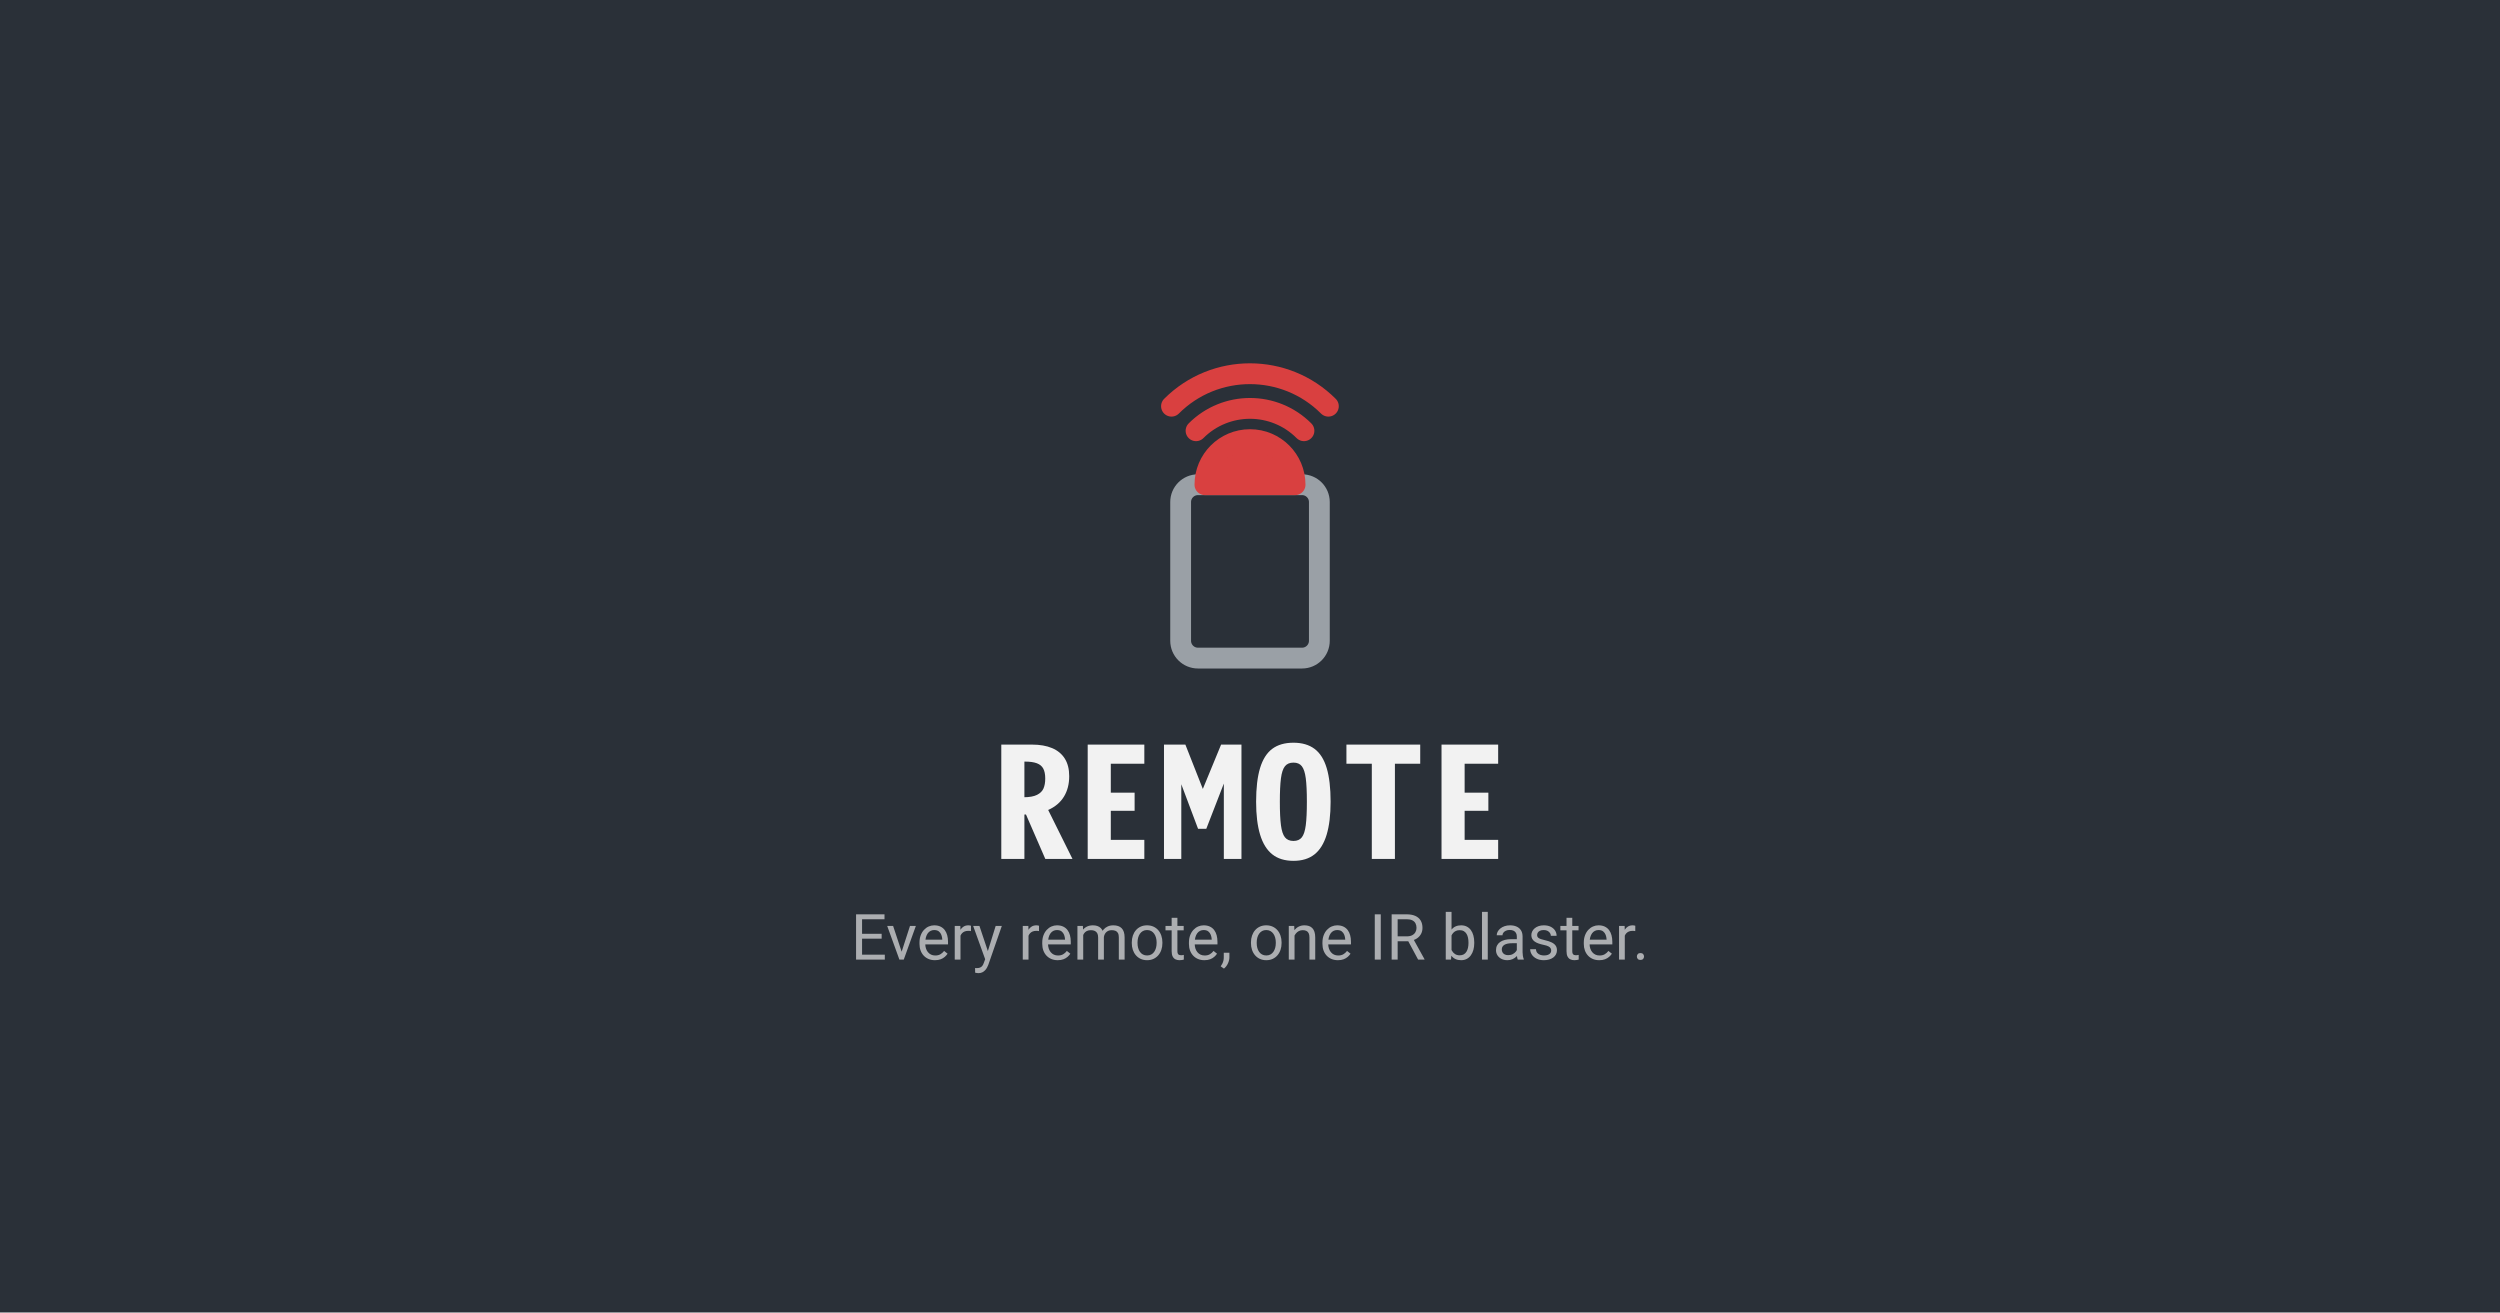
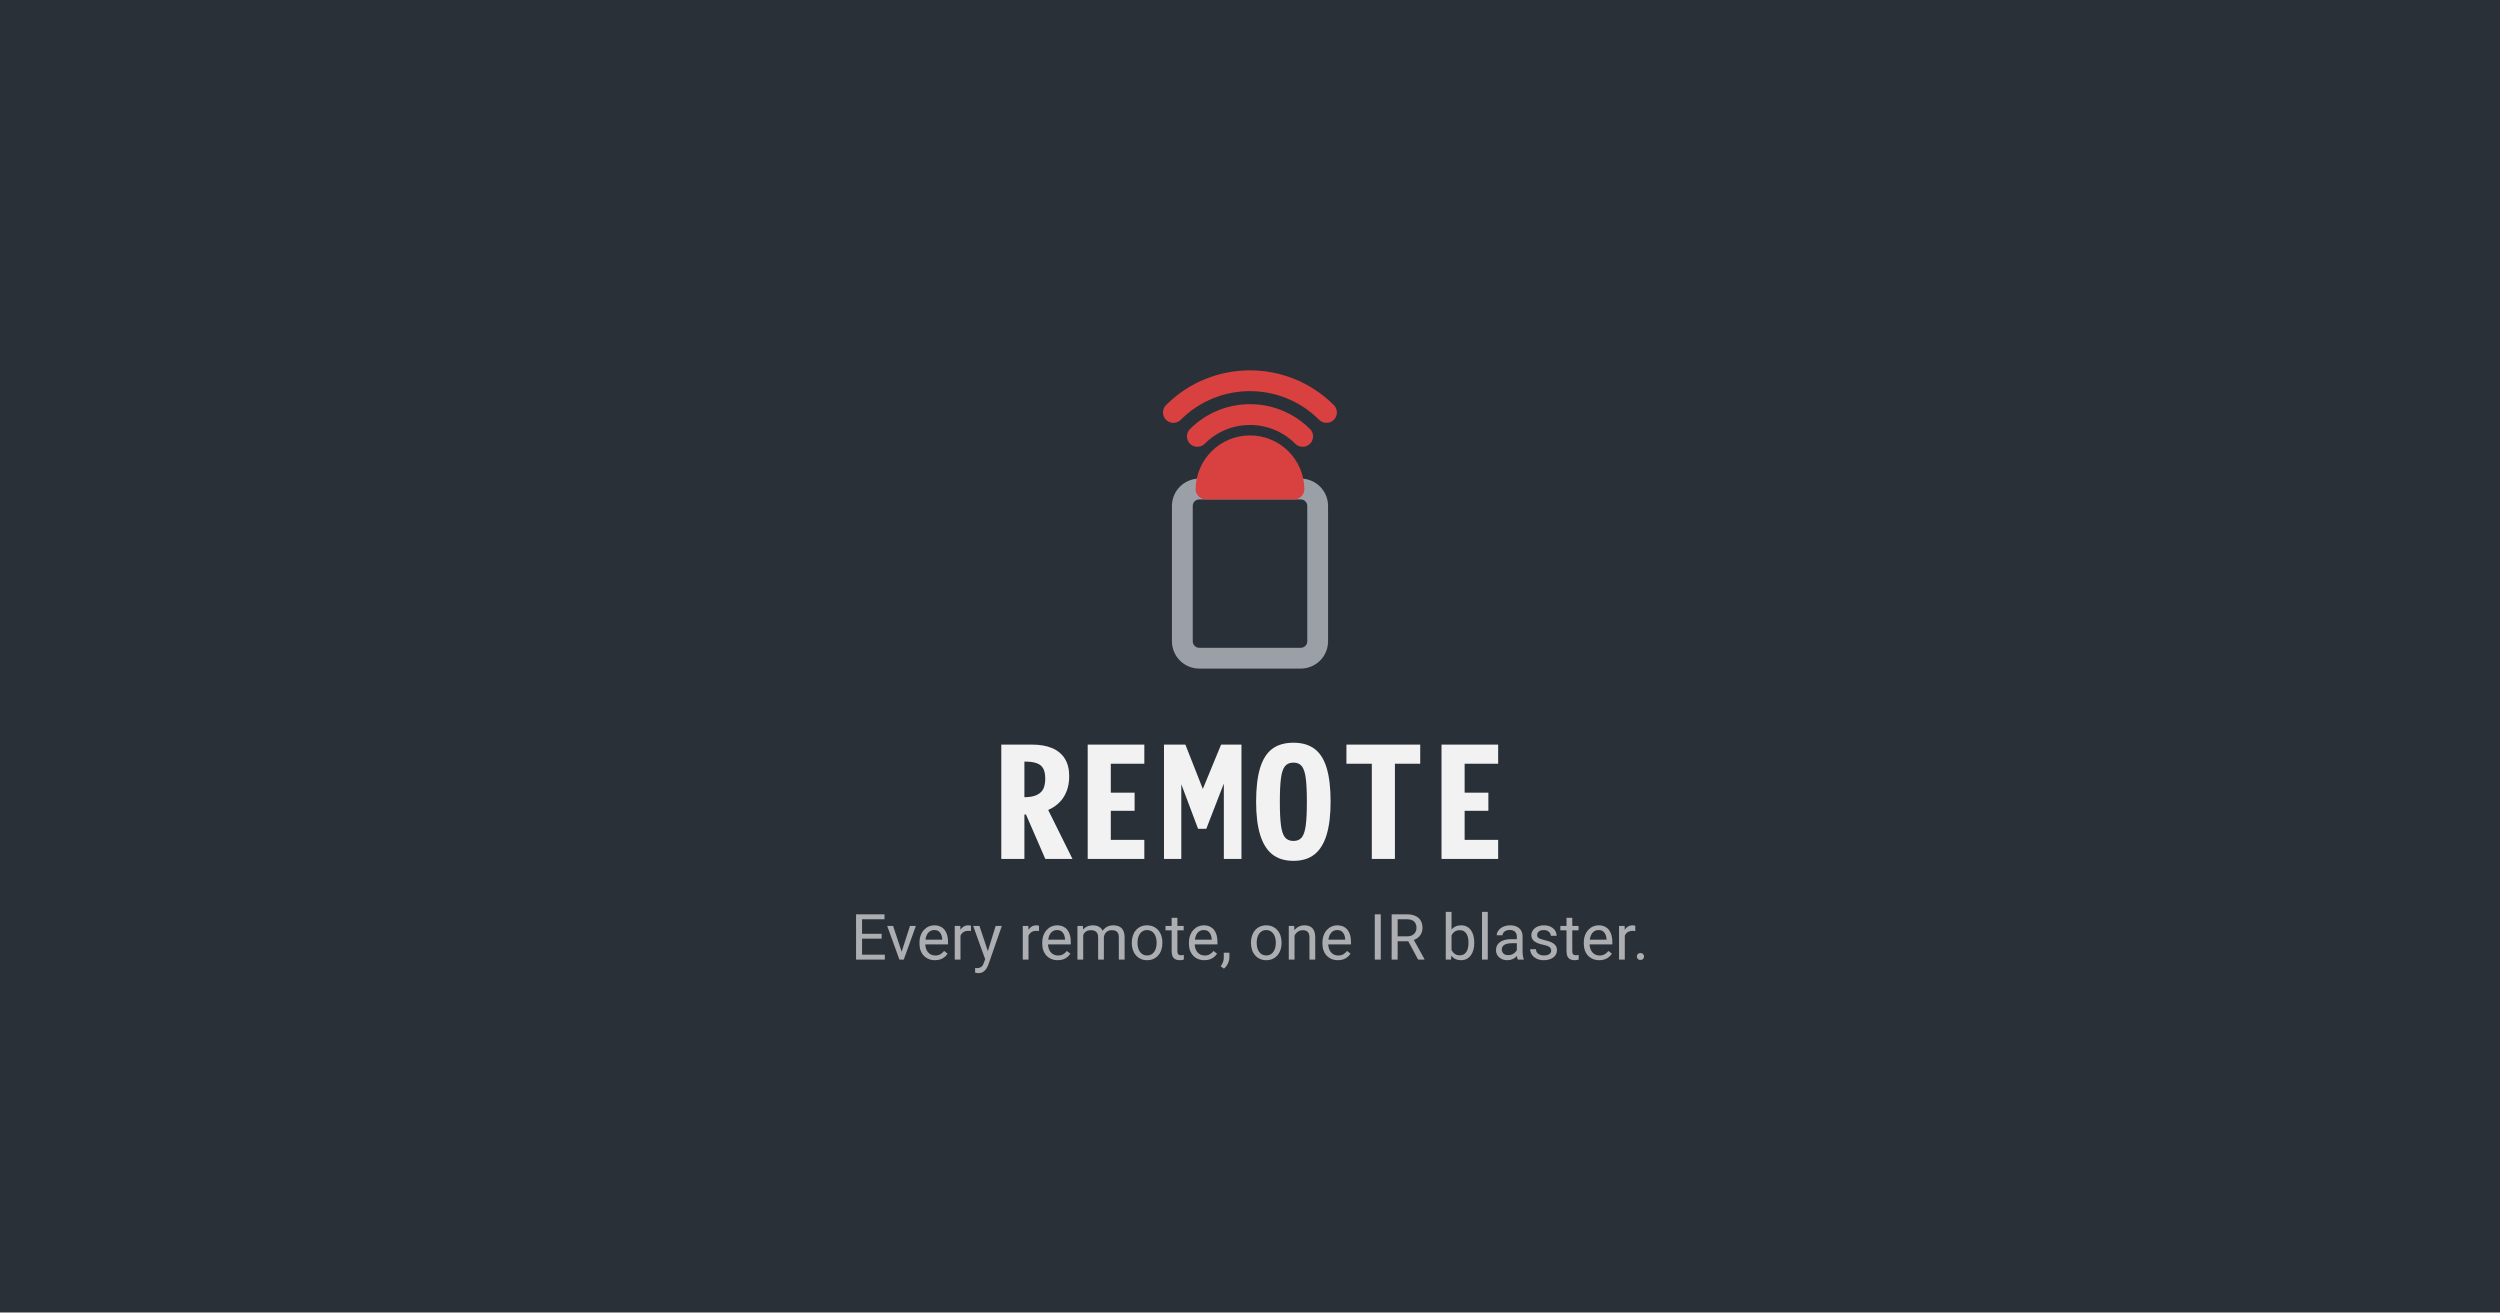
<svg xmlns="http://www.w3.org/2000/svg" width="1200" height="630" viewBox="0 0 1200 630">
  <rect width="1200" height="630" fill="#2a3038" />
  <g transform="translate(520.100 169.406) scale(6.65833)" fill="none" stroke="none" stroke-width="1.5" stroke-linecap="round" stroke-linejoin="round">
-     <path d="M8.11 5.61a5.5 5.5 0 0 1 7.78 0M6.34 3.84a8 8 0 0 1 11.31 0" fill="none" stroke="#d94040" />
-     <rect x="7" y="9.5" width="10" height="12.5" rx="1.25" fill="none" stroke="#9aa0a6" />
-     <path d="M8.75 9.5a3.25 3.25 0 0 1 6.5 0z" fill="#d94040" stroke="#d94040" />
+     <path d="M 8.205 6.016 a 5.366 5.366 0 0 1 7.59 0 M 6.478 4.289 a 7.805 7.805 0 0 1 11.034 0" fill="none" stroke="#d94040" />
+     <rect x="7.122" y="9.811" width="9.756" height="12.195" rx="1.22" fill="none" stroke="#9aa0a6" />
+     <path d="M 8.829 9.811 a 3.171 3.171 0 0 1 6.341 0 z" fill="#d94040" stroke="#d94040" />
  </g>
  <path fill="#f2f2f2" d="M514.798 412.302H501.751L491.073 387.749L502.09 386.696ZM480.62 412.302V357.406H491.712V412.302ZM501.714 373.724Q501.714 370.679 500.774 368.93Q499.834 367.182 497.709 366.373Q495.585 365.565 491.975 365.565H486.561V357.406H495.359Q500.999 357.406 504.985 359.079Q508.97 360.752 511.095 364.117Q513.219 367.483 513.219 372.559Q513.219 378.236 510.7 382.372Q508.181 386.508 503.218 388.745Q498.254 390.983 491.223 390.983H487.162V382.673H491.411Q495.472 382.673 497.747 381.545Q500.022 380.417 500.868 378.481Q501.714 376.544 501.714 373.724Z M522.093 412.302V357.406H533.185V412.302ZM549.278 412.302H527.582V403.127H549.278ZM544.615 389.178H528.522V380.492H544.615ZM527.582 366.58V357.406H549.278V366.58Z M568.98 357.406 577.966 380.229H576.726L586.126 357.406H595.902V412.302H587.442V374.739H587.968L579.019 397.826H575.071L566.386 374.739H567.025V412.302H558.715V357.406Z M620.868 413.204Q614.626 413.204 610.697 410.083Q606.768 406.963 604.85 400.646Q602.933 394.329 602.933 384.854Q602.933 374.927 604.832 368.667Q606.73 362.407 610.66 359.455Q614.589 356.503 620.868 356.503Q627.034 356.503 630.982 359.455Q634.93 362.407 636.81 368.667Q638.69 374.927 638.69 384.854Q638.69 394.329 636.792 400.646Q634.893 406.963 630.982 410.083Q627.072 413.204 620.868 413.204ZM620.868 366.054Q618.161 366.054 616.77 367.802Q615.378 369.551 614.852 373.611Q614.326 377.672 614.326 384.854Q614.326 392.035 614.852 396.096Q615.378 400.157 616.77 401.905Q618.161 403.654 620.868 403.654Q623.538 403.654 624.891 401.905Q626.245 400.157 626.771 396.115Q627.298 392.073 627.298 384.854Q627.298 377.597 626.771 373.574Q626.245 369.551 624.891 367.802Q623.538 366.054 620.868 366.054Z M658.468 412.302V357.406H669.56V412.302ZM646.286 357.406H681.705V366.58H646.286Z M691.932 412.302V357.406H703.024V412.302ZM719.117 412.302H697.422V403.127H719.117ZM714.417 389.178H698.362V380.492H714.417ZM697.422 366.58V357.406H719.117V366.58Z" />
  <path fill="#acaeb1" d="M424.71 458.252V460.594H413.209V458.252ZM413.791 438.875V460.594H410.912V438.875ZM423.189 448.213V450.555H413.209V448.213ZM424.561 438.875V441.232H413.209V438.875Z M432.378 458.103 436.793 444.454H439.613L433.81 460.594H431.96ZM428.693 444.454 433.243 458.178 433.556 460.594H431.706L425.859 444.454Z M448.772 460.893Q447.086 460.893 445.721 460.318Q444.356 459.744 443.379 458.7Q442.402 457.656 441.88 456.224Q441.358 454.792 441.358 453.091V452.464Q441.358 450.495 441.94 448.952Q442.521 447.408 443.521 446.334Q444.52 445.26 445.788 444.708Q447.056 444.156 448.414 444.156Q450.144 444.156 451.404 444.752Q452.665 445.349 453.47 446.416Q454.276 447.482 454.664 448.922Q455.052 450.361 455.052 452.062V453.3H442.999V451.047H452.292V450.839Q452.232 449.765 451.852 448.75Q451.472 447.736 450.651 447.079Q449.831 446.423 448.414 446.423Q447.474 446.423 446.683 446.818Q445.893 447.214 445.326 447.989Q444.759 448.765 444.446 449.884Q444.132 451.003 444.132 452.464V453.091Q444.132 454.24 444.453 455.247Q444.774 456.253 445.393 457.014Q446.012 457.775 446.899 458.208Q447.787 458.64 448.921 458.64Q450.383 458.64 451.397 458.043Q452.411 457.447 453.172 456.447L454.843 457.775Q454.321 458.566 453.515 459.282Q452.71 459.998 451.539 460.445Q450.368 460.893 448.772 460.893Z M461.033 446.99V460.594H458.274V444.454H460.959ZM466.075 444.365 466.06 446.93Q465.717 446.856 465.411 446.833Q465.106 446.811 464.718 446.811Q463.763 446.811 463.032 447.109Q462.301 447.408 461.794 447.945Q461.287 448.482 460.996 449.22Q460.705 449.958 460.616 450.839L459.84 451.286Q459.84 449.824 460.131 448.541Q460.422 447.258 461.033 446.266Q461.645 445.274 462.592 444.715Q463.539 444.156 464.852 444.156Q465.15 444.156 465.538 444.223Q465.926 444.29 466.075 444.365Z M473.429 458.924 477.919 444.454H480.873L474.399 463.085Q474.175 463.682 473.81 464.376Q473.444 465.069 472.877 465.696Q472.311 466.322 471.512 466.718Q470.714 467.113 469.611 467.113Q469.282 467.113 468.775 467.023Q468.268 466.934 468.059 466.874L468.044 464.637Q468.164 464.652 468.425 464.674Q468.686 464.696 468.79 464.696Q469.73 464.696 470.386 464.45Q471.043 464.204 471.498 463.63Q471.953 463.056 472.281 462.056ZM470.133 444.454 474.324 456.984 475.04 459.893 473.056 460.908 467.119 444.454Z M493.687 446.99V460.594H490.927V444.454H493.612ZM498.729 444.365 498.714 446.93Q498.371 446.856 498.065 446.833Q497.759 446.811 497.371 446.811Q496.416 446.811 495.685 447.109Q494.955 447.408 494.447 447.945Q493.94 448.482 493.649 449.22Q493.358 449.958 493.269 450.839L492.493 451.286Q492.493 449.824 492.784 448.541Q493.075 447.258 493.687 446.266Q494.298 445.274 495.245 444.715Q496.193 444.156 497.505 444.156Q497.804 444.156 498.192 444.223Q498.579 444.29 498.729 444.365Z M507.694 460.893Q506.008 460.893 504.643 460.318Q503.278 459.744 502.301 458.7Q501.324 457.656 500.802 456.224Q500.28 454.792 500.28 453.091V452.464Q500.28 450.495 500.862 448.952Q501.443 447.408 502.443 446.334Q503.442 445.26 504.71 444.708Q505.978 444.156 507.336 444.156Q509.066 444.156 510.327 444.752Q511.587 445.349 512.393 446.416Q513.198 447.482 513.586 448.922Q513.974 450.361 513.974 452.062V453.3H501.921V451.047H511.214V450.839Q511.154 449.765 510.774 448.75Q510.394 447.736 509.573 447.079Q508.753 446.423 507.336 446.423Q506.396 446.423 505.605 446.818Q504.815 447.214 504.248 447.989Q503.681 448.765 503.368 449.884Q503.054 451.003 503.054 452.464V453.091Q503.054 454.24 503.375 455.247Q503.696 456.253 504.315 457.014Q504.934 457.775 505.822 458.208Q506.709 458.64 507.843 458.64Q509.305 458.64 510.319 458.043Q511.333 457.447 512.094 456.447L513.765 457.775Q513.243 458.566 512.437 459.282Q511.632 459.998 510.461 460.445Q509.29 460.893 507.694 460.893Z M519.941 447.661V460.594H517.166V444.454H519.791ZM519.374 451.913 518.091 451.868Q518.106 450.212 518.523 448.802Q518.941 447.393 519.761 446.349Q520.582 445.304 521.805 444.73Q523.028 444.156 524.639 444.156Q525.773 444.156 526.728 444.476Q527.682 444.797 528.384 445.483Q529.085 446.17 529.472 447.244Q529.86 448.318 529.86 449.839V460.594H527.101V449.973Q527.101 448.705 526.676 447.945Q526.25 447.184 525.475 446.833Q524.699 446.483 523.655 446.483Q522.432 446.483 521.611 446.915Q520.791 447.348 520.299 448.109Q519.806 448.869 519.59 449.847Q519.374 450.824 519.374 451.913ZM529.83 450.391 527.981 450.958Q527.996 449.63 528.421 448.407Q528.846 447.184 529.659 446.229Q530.472 445.274 531.665 444.715Q532.859 444.156 534.395 444.156Q535.693 444.156 536.7 444.499Q537.707 444.842 538.4 445.55Q539.094 446.259 539.452 447.363Q539.81 448.467 539.81 449.988V460.594H537.035V449.958Q537.035 448.601 536.61 447.848Q536.185 447.094 535.417 446.789Q534.649 446.483 533.59 446.483Q532.68 446.483 531.979 446.796Q531.277 447.109 530.8 447.654Q530.323 448.198 530.077 448.899Q529.83 449.6 529.83 450.391Z M543.256 452.703V452.36Q543.256 450.615 543.763 449.116Q544.27 447.616 545.225 446.505Q546.179 445.394 547.537 444.775Q548.894 444.156 550.58 444.156Q552.281 444.156 553.645 444.775Q555.01 445.394 555.972 446.505Q556.935 447.616 557.442 449.116Q557.949 450.615 557.949 452.36V452.703Q557.949 454.448 557.442 455.94Q556.935 457.432 555.972 458.543Q555.01 459.654 553.66 460.274Q552.31 460.893 550.61 460.893Q548.909 460.893 547.552 460.274Q546.194 459.654 545.232 458.543Q544.27 457.432 543.763 455.94Q543.256 454.448 543.256 452.703ZM546.015 452.36V452.703Q546.015 453.911 546.299 454.978Q546.582 456.045 547.157 456.865Q547.731 457.685 548.596 458.155Q549.461 458.625 550.61 458.625Q551.744 458.625 552.601 458.155Q553.459 457.685 554.026 456.865Q554.593 456.045 554.884 454.978Q555.174 453.911 555.174 452.703V452.36Q555.174 451.167 554.884 450.1Q554.593 449.034 554.018 448.206Q553.444 447.378 552.586 446.9Q551.729 446.423 550.58 446.423Q549.446 446.423 548.589 446.9Q547.731 447.378 547.157 448.206Q546.582 449.034 546.299 450.1Q546.015 451.167 546.015 452.36Z M568.167 444.454V446.572H559.441V444.454ZM562.394 440.531H565.154V456.596Q565.154 457.417 565.407 457.835Q565.661 458.252 566.064 458.387Q566.467 458.521 566.929 458.521Q567.272 458.521 567.653 458.454Q568.033 458.387 568.227 458.342L568.242 460.594Q567.914 460.699 567.384 460.796Q566.854 460.893 566.109 460.893Q565.094 460.893 564.244 460.49Q563.394 460.087 562.894 459.14Q562.394 458.193 562.394 456.582Z M578.102 460.893Q576.416 460.893 575.051 460.318Q573.686 459.744 572.709 458.7Q571.732 457.656 571.21 456.224Q570.688 454.792 570.688 453.091V452.464Q570.688 450.495 571.27 448.952Q571.852 447.408 572.851 446.334Q573.851 445.26 575.118 444.708Q576.386 444.156 577.744 444.156Q579.474 444.156 580.735 444.752Q581.995 445.349 582.801 446.416Q583.606 447.482 583.994 448.922Q584.382 450.361 584.382 452.062V453.3H572.329V451.047H581.622V450.839Q581.563 449.765 581.182 448.75Q580.802 447.736 579.981 447.079Q579.161 446.423 577.744 446.423Q576.804 446.423 576.013 446.818Q575.223 447.214 574.656 447.989Q574.089 448.765 573.776 449.884Q573.463 451.003 573.463 452.464V453.091Q573.463 454.24 573.783 455.247Q574.104 456.253 574.723 457.014Q575.342 457.775 576.23 458.208Q577.117 458.64 578.251 458.64Q579.713 458.64 580.727 458.043Q581.742 457.447 582.502 456.447L584.173 457.775Q583.651 458.566 582.845 459.282Q582.04 459.998 580.869 460.445Q579.698 460.893 578.102 460.893Z M590.11 457.313V459.535Q590.11 460.893 589.424 462.407Q588.738 463.921 587.5 464.935L585.933 463.846Q586.411 463.19 586.739 462.511Q587.067 461.832 587.239 461.109Q587.41 460.385 587.41 459.58V457.313Z M600.462 452.703V452.36Q600.462 450.615 600.97 449.116Q601.477 447.616 602.431 446.505Q603.386 445.394 604.744 444.775Q606.101 444.156 607.787 444.156Q609.487 444.156 610.852 444.775Q612.217 445.394 613.179 446.505Q614.141 447.616 614.648 449.116Q615.156 450.615 615.156 452.36V452.703Q615.156 454.448 614.648 455.94Q614.141 457.432 613.179 458.543Q612.217 459.654 610.867 460.274Q609.517 460.893 607.817 460.893Q606.116 460.893 604.759 460.274Q603.401 459.654 602.439 458.543Q601.477 457.432 600.97 455.94Q600.462 454.448 600.462 452.703ZM603.222 452.36V452.703Q603.222 453.911 603.505 454.978Q603.789 456.045 604.363 456.865Q604.938 457.685 605.803 458.155Q606.668 458.625 607.817 458.625Q608.95 458.625 609.808 458.155Q610.666 457.685 611.232 456.865Q611.799 456.045 612.09 454.978Q612.381 453.911 612.381 452.703V452.36Q612.381 451.167 612.09 450.1Q611.799 449.034 611.225 448.206Q610.651 447.378 609.793 446.9Q608.935 446.423 607.787 446.423Q606.653 446.423 605.795 446.9Q604.938 447.378 604.363 448.206Q603.789 449.034 603.505 450.1Q603.222 451.167 603.222 452.36Z M621.376 447.9V460.594H618.616V444.454H621.227ZM620.72 451.913 619.571 451.868Q619.586 450.212 620.063 448.802Q620.541 447.393 621.406 446.349Q622.271 445.304 623.472 444.73Q624.673 444.156 626.135 444.156Q627.328 444.156 628.283 444.476Q629.237 444.797 629.916 445.498Q630.595 446.199 630.953 447.311Q631.311 448.422 631.311 450.018V460.594H628.536V449.988Q628.536 448.72 628.163 447.952Q627.79 447.184 627.074 446.833Q626.358 446.483 625.314 446.483Q624.285 446.483 623.442 446.915Q622.599 447.348 621.995 448.109Q621.391 448.869 621.055 449.847Q620.72 450.824 620.72 451.913Z M642.185 460.893Q640.5 460.893 639.135 460.318Q637.77 459.744 636.793 458.7Q635.816 457.656 635.294 456.224Q634.772 454.792 634.772 453.091V452.464Q634.772 450.495 635.353 448.952Q635.935 447.408 636.934 446.334Q637.934 445.26 639.202 444.708Q640.47 444.156 641.827 444.156Q643.558 444.156 644.818 444.752Q646.079 445.349 646.884 446.416Q647.69 447.482 648.077 448.922Q648.465 450.361 648.465 452.062V453.3H636.412V451.047H645.706V450.839Q645.646 449.765 645.266 448.75Q644.885 447.736 644.065 447.079Q643.244 446.423 641.827 446.423Q640.887 446.423 640.097 446.818Q639.306 447.214 638.739 447.989Q638.173 448.765 637.859 449.884Q637.546 451.003 637.546 452.464V453.091Q637.546 454.24 637.867 455.247Q638.187 456.253 638.807 457.014Q639.426 457.775 640.313 458.208Q641.201 458.64 642.334 458.64Q643.796 458.64 644.811 458.043Q645.825 457.447 646.586 456.447L648.256 457.775Q647.734 458.566 646.929 459.282Q646.123 459.998 644.952 460.445Q643.781 460.893 642.185 460.893Z M662.771 438.875V460.594H659.892V438.875Z M667.992 438.875H675.182Q677.628 438.875 679.321 439.621Q681.014 440.367 681.902 441.821Q682.789 443.276 682.789 445.394Q682.789 446.886 682.185 448.116Q681.581 449.347 680.455 450.205Q679.329 451.062 677.762 451.48L676.957 451.793H670.199L670.17 449.451H675.271Q676.823 449.451 677.852 448.907Q678.881 448.362 679.403 447.437Q679.925 446.513 679.925 445.394Q679.925 444.141 679.433 443.201Q678.941 442.261 677.889 441.747Q676.837 441.232 675.182 441.232H670.871V460.594H667.992ZM680.686 460.594 675.405 450.749 678.404 450.734 683.759 460.415V460.594Z M693.962 437.682H696.737V457.462L696.498 460.594H693.962ZM707.641 452.39V452.703Q707.641 454.463 707.223 455.963Q706.806 457.462 706 458.566Q705.195 459.669 704.031 460.281Q702.868 460.893 701.361 460.893Q699.825 460.893 698.668 460.363Q697.512 459.833 696.722 458.834Q695.931 457.835 695.461 456.417Q694.991 455 694.812 453.225V451.853Q694.991 450.063 695.461 448.646Q695.931 447.229 696.722 446.222Q697.512 445.215 698.661 444.685Q699.81 444.156 701.331 444.156Q702.853 444.156 704.031 444.745Q705.21 445.334 706.008 446.423Q706.806 447.512 707.223 449.026Q707.641 450.54 707.641 452.39ZM704.866 452.703V452.39Q704.866 451.182 704.643 450.115Q704.419 449.048 703.927 448.236Q703.434 447.423 702.629 446.953Q701.823 446.483 700.645 446.483Q699.601 446.483 698.833 446.841Q698.064 447.199 697.527 447.803Q696.99 448.407 696.655 449.175Q696.319 449.944 696.155 450.764V454.359Q696.394 455.403 696.938 456.365Q697.483 457.327 698.4 457.939Q699.317 458.551 700.675 458.551Q701.794 458.551 702.592 458.096Q703.39 457.641 703.889 456.835Q704.389 456.03 704.628 454.971Q704.866 453.911 704.866 452.703Z M714.13 437.682V460.594H711.355V437.682Z M728.077 457.835V449.526Q728.077 448.571 727.697 447.863Q727.317 447.154 726.556 446.766Q725.795 446.378 724.676 446.378Q723.632 446.378 722.849 446.736Q722.066 447.094 721.626 447.676Q721.186 448.258 721.186 448.929H718.426Q718.426 448.064 718.874 447.214Q719.321 446.363 720.164 445.67Q721.007 444.976 722.193 444.566Q723.378 444.156 724.84 444.156Q726.601 444.156 727.951 444.752Q729.3 445.349 730.069 446.55Q730.837 447.751 730.837 449.556V457.074Q730.837 457.879 730.979 458.789Q731.12 459.699 731.404 460.356V460.594H728.525Q728.316 460.117 728.197 459.319Q728.077 458.521 728.077 457.835ZM728.555 450.809 728.584 452.748H725.795Q724.617 452.748 723.692 452.934Q722.767 453.121 722.14 453.494Q721.514 453.867 721.186 454.426Q720.857 454.985 720.857 455.731Q720.857 456.492 721.201 457.119Q721.544 457.745 722.237 458.111Q722.931 458.476 723.945 458.476Q725.213 458.476 726.183 457.939Q727.152 457.402 727.727 456.626Q728.301 455.851 728.346 455.12L729.524 456.447Q729.42 457.074 728.957 457.835Q728.495 458.595 727.727 459.289Q726.959 459.983 725.907 460.438Q724.855 460.893 723.543 460.893Q721.902 460.893 720.671 460.251Q719.44 459.61 718.762 458.528Q718.083 457.447 718.083 456.104Q718.083 454.806 718.59 453.814Q719.097 452.822 720.052 452.159Q721.007 451.495 722.349 451.152Q723.692 450.809 725.347 450.809Z M744.575 456.313Q744.575 455.716 744.314 455.202Q744.053 454.687 743.255 454.262Q742.457 453.837 740.861 453.524Q739.519 453.24 738.437 452.852Q737.356 452.464 736.602 451.913Q735.849 451.361 735.446 450.615Q735.044 449.869 735.044 448.869Q735.044 447.915 735.469 447.065Q735.894 446.214 736.677 445.558Q737.46 444.902 738.564 444.529Q739.668 444.156 741.025 444.156Q742.964 444.156 744.337 444.842Q745.709 445.528 746.44 446.669Q747.171 447.81 747.171 449.198H744.411Q744.411 448.526 744.016 447.892Q743.621 447.258 742.867 446.841Q742.114 446.423 741.025 446.423Q739.877 446.423 739.168 446.774Q738.46 447.124 738.139 447.661Q737.818 448.198 737.818 448.795Q737.818 449.242 737.975 449.593Q738.131 449.944 738.534 450.234Q738.937 450.525 739.668 450.779Q740.399 451.032 741.532 451.286Q743.516 451.734 744.799 452.36Q746.082 452.987 746.709 453.897Q747.335 454.806 747.335 456.104Q747.335 457.163 746.895 458.043Q746.455 458.924 745.627 459.558Q744.799 460.191 743.658 460.542Q742.517 460.893 741.1 460.893Q738.967 460.893 737.49 460.132Q736.013 459.371 735.252 458.163Q734.492 456.955 734.492 455.612H737.266Q737.326 456.746 737.923 457.409Q738.519 458.073 739.384 458.349Q740.25 458.625 741.1 458.625Q742.234 458.625 743.002 458.327Q743.77 458.029 744.173 457.506Q744.575 456.984 744.575 456.313Z M757.702 444.454V446.572H748.976V444.454ZM751.93 440.531H754.689V456.596Q754.689 457.417 754.943 457.835Q755.196 458.252 755.599 458.387Q756.002 458.521 756.464 458.521Q756.807 458.521 757.188 458.454Q757.568 458.387 757.762 458.342L757.777 460.594Q757.449 460.699 756.919 460.796Q756.39 460.893 755.644 460.893Q754.63 460.893 753.779 460.49Q752.929 460.087 752.429 459.14Q751.93 458.193 751.93 456.582Z M767.637 460.893Q765.952 460.893 764.587 460.318Q763.222 459.744 762.245 458.7Q761.268 457.656 760.746 456.224Q760.223 454.792 760.223 453.091V452.464Q760.223 450.495 760.805 448.952Q761.387 447.408 762.386 446.334Q763.386 445.26 764.654 444.708Q765.922 444.156 767.279 444.156Q769.01 444.156 770.27 444.752Q771.53 445.349 772.336 446.416Q773.142 447.482 773.529 448.922Q773.917 450.361 773.917 452.062V453.3H761.864V451.047H771.158V450.839Q771.098 449.765 770.718 448.75Q770.337 447.736 769.517 447.079Q768.696 446.423 767.279 446.423Q766.339 446.423 765.549 446.818Q764.758 447.214 764.191 447.989Q763.624 448.765 763.311 449.884Q762.998 451.003 762.998 452.464V453.091Q762.998 454.24 763.319 455.247Q763.639 456.253 764.258 457.014Q764.878 457.775 765.765 458.208Q766.653 458.64 767.786 458.64Q769.248 458.64 770.263 458.043Q771.277 457.447 772.038 456.447L773.708 457.775Q773.186 458.566 772.381 459.282Q771.575 459.998 770.404 460.445Q769.233 460.893 767.637 460.893Z M779.899 446.99V460.594H777.139V444.454H779.824ZM784.941 444.365 784.926 446.93Q784.583 446.856 784.277 446.833Q783.971 446.811 783.583 446.811Q782.629 446.811 781.898 447.109Q781.167 447.408 780.66 447.945Q780.153 448.482 779.862 449.22Q779.571 449.958 779.481 450.839L778.706 451.286Q778.706 449.824 778.996 448.541Q779.287 447.258 779.899 446.266Q780.511 445.274 781.458 444.715Q782.405 444.156 783.718 444.156Q784.016 444.156 784.404 444.223Q784.792 444.29 784.941 444.365Z M785.702 459.132Q785.702 458.431 786.142 457.946Q786.582 457.462 787.417 457.462Q788.252 457.462 788.692 457.946Q789.133 458.431 789.133 459.132Q789.133 459.819 788.692 460.296Q788.252 460.773 787.417 460.773Q786.582 460.773 786.142 460.296Q785.702 459.819 785.702 459.132Z" />
</svg>
